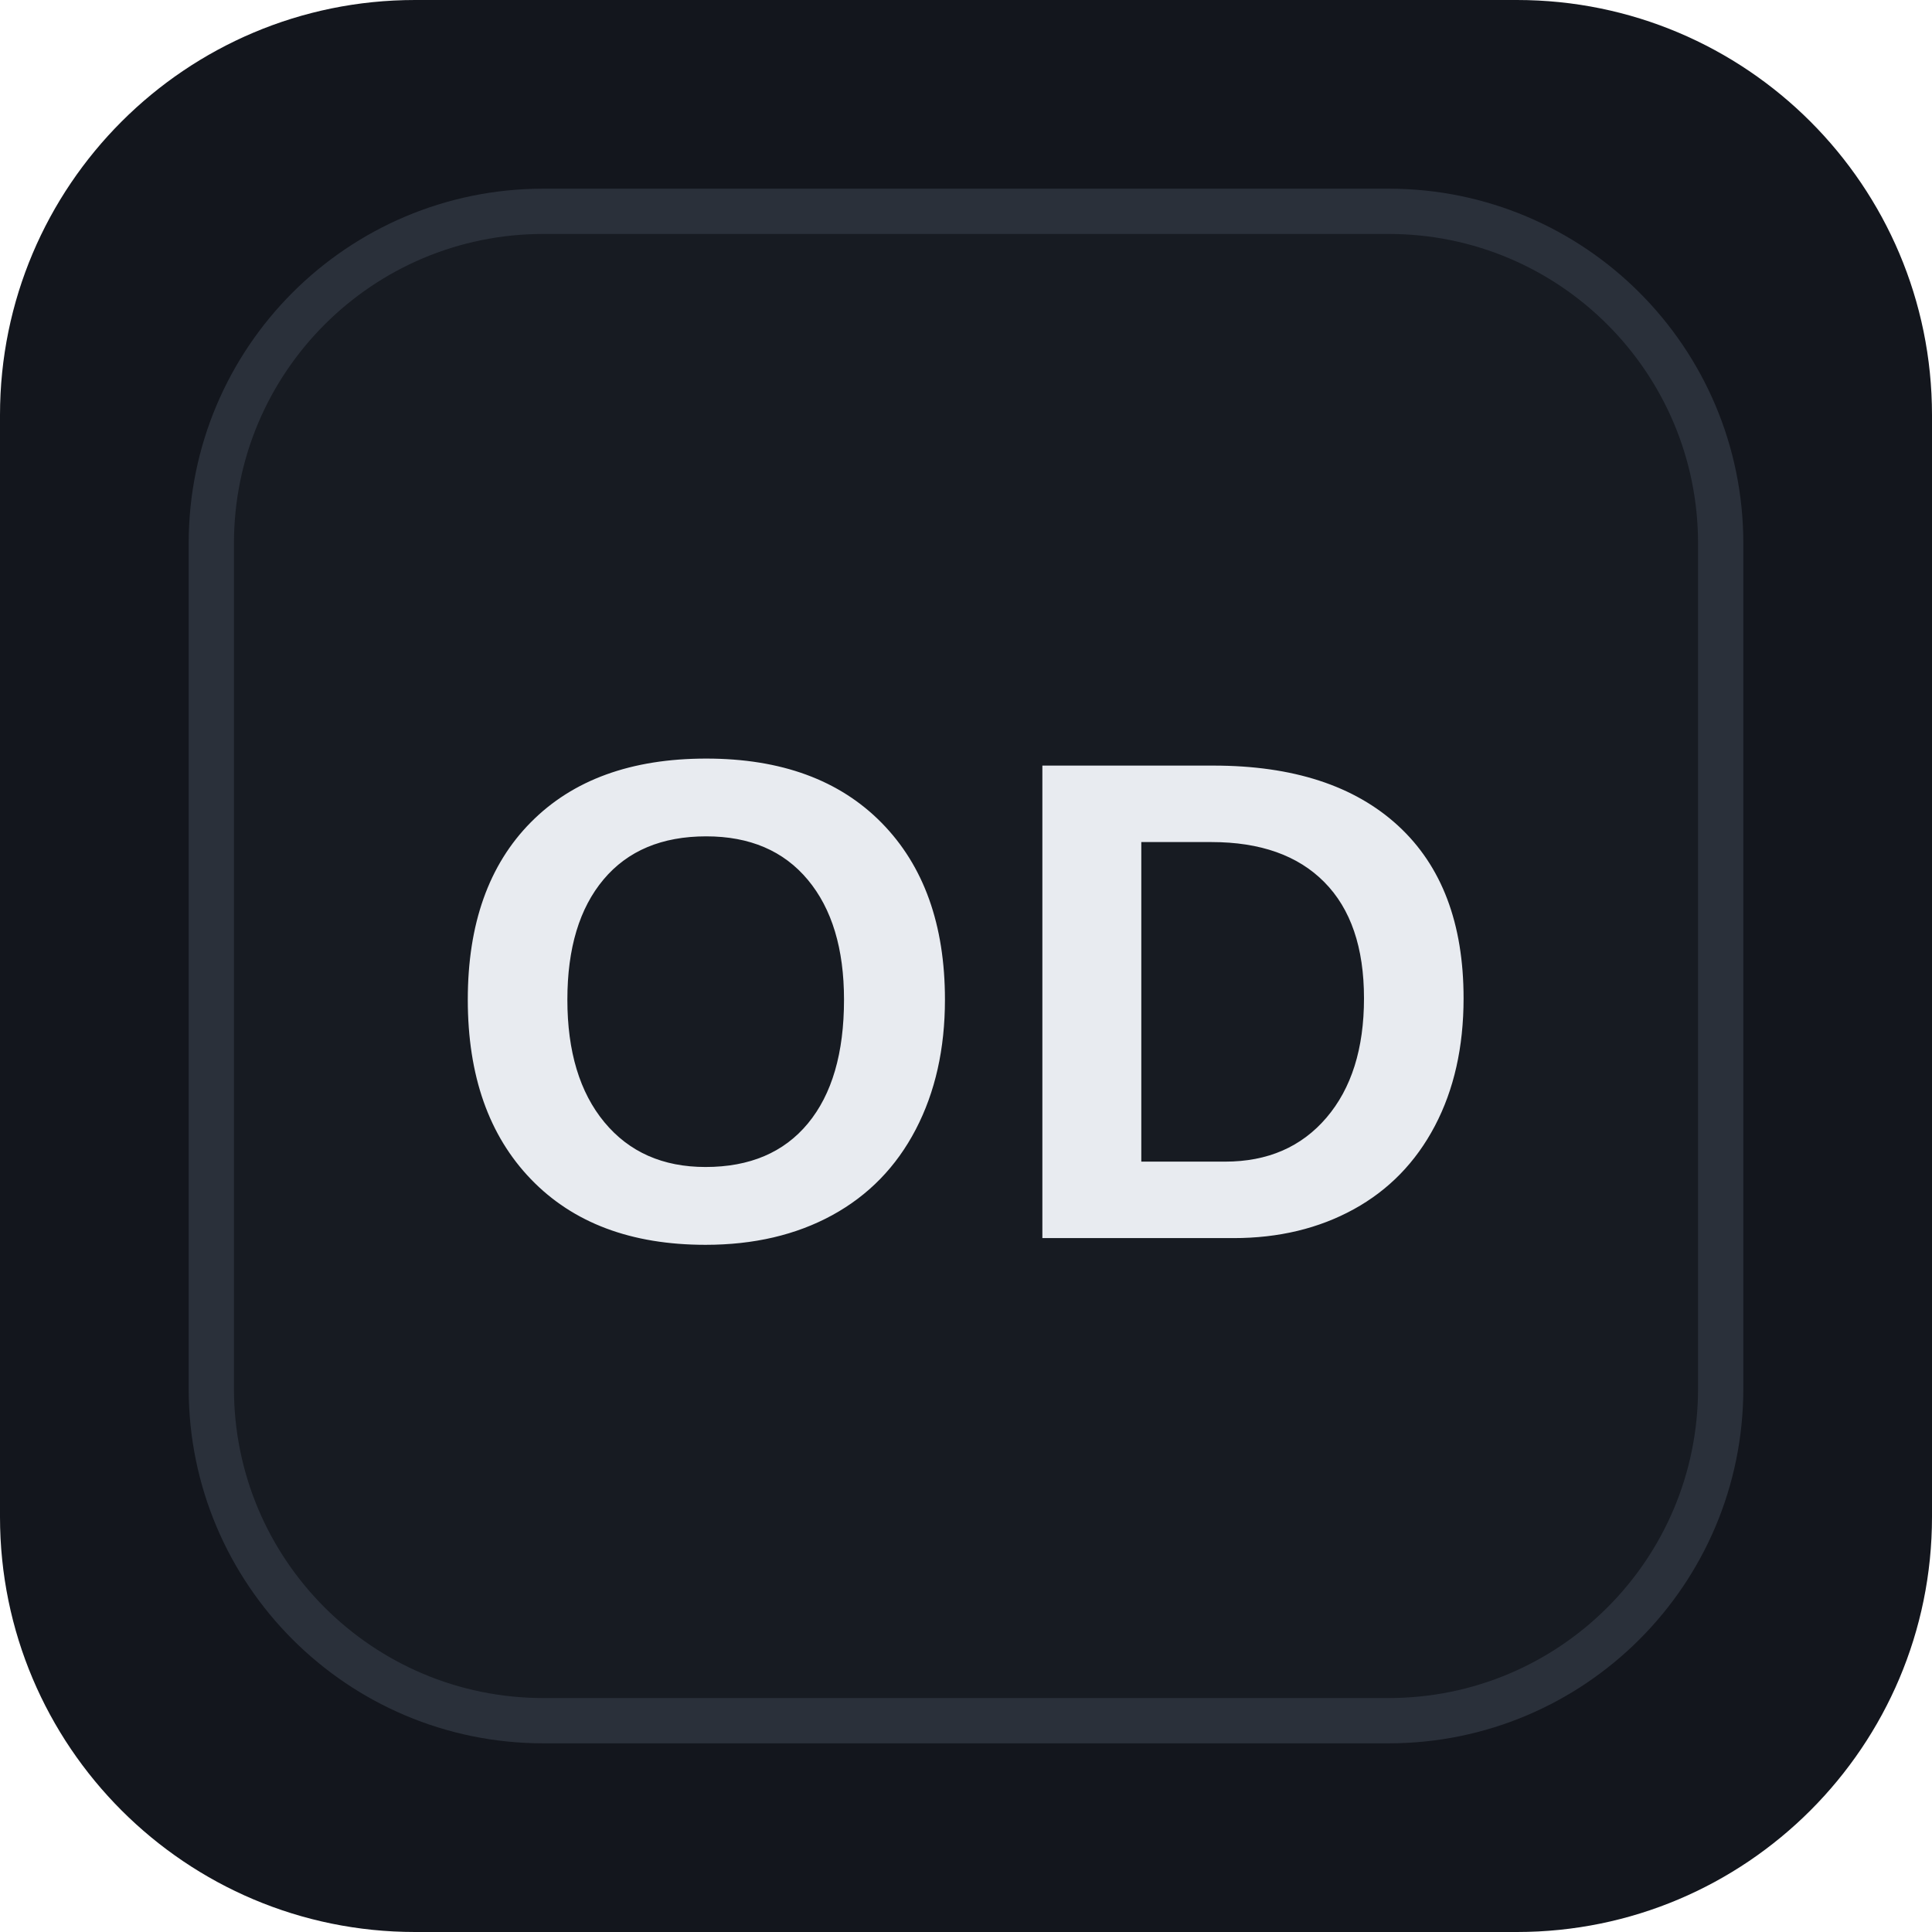
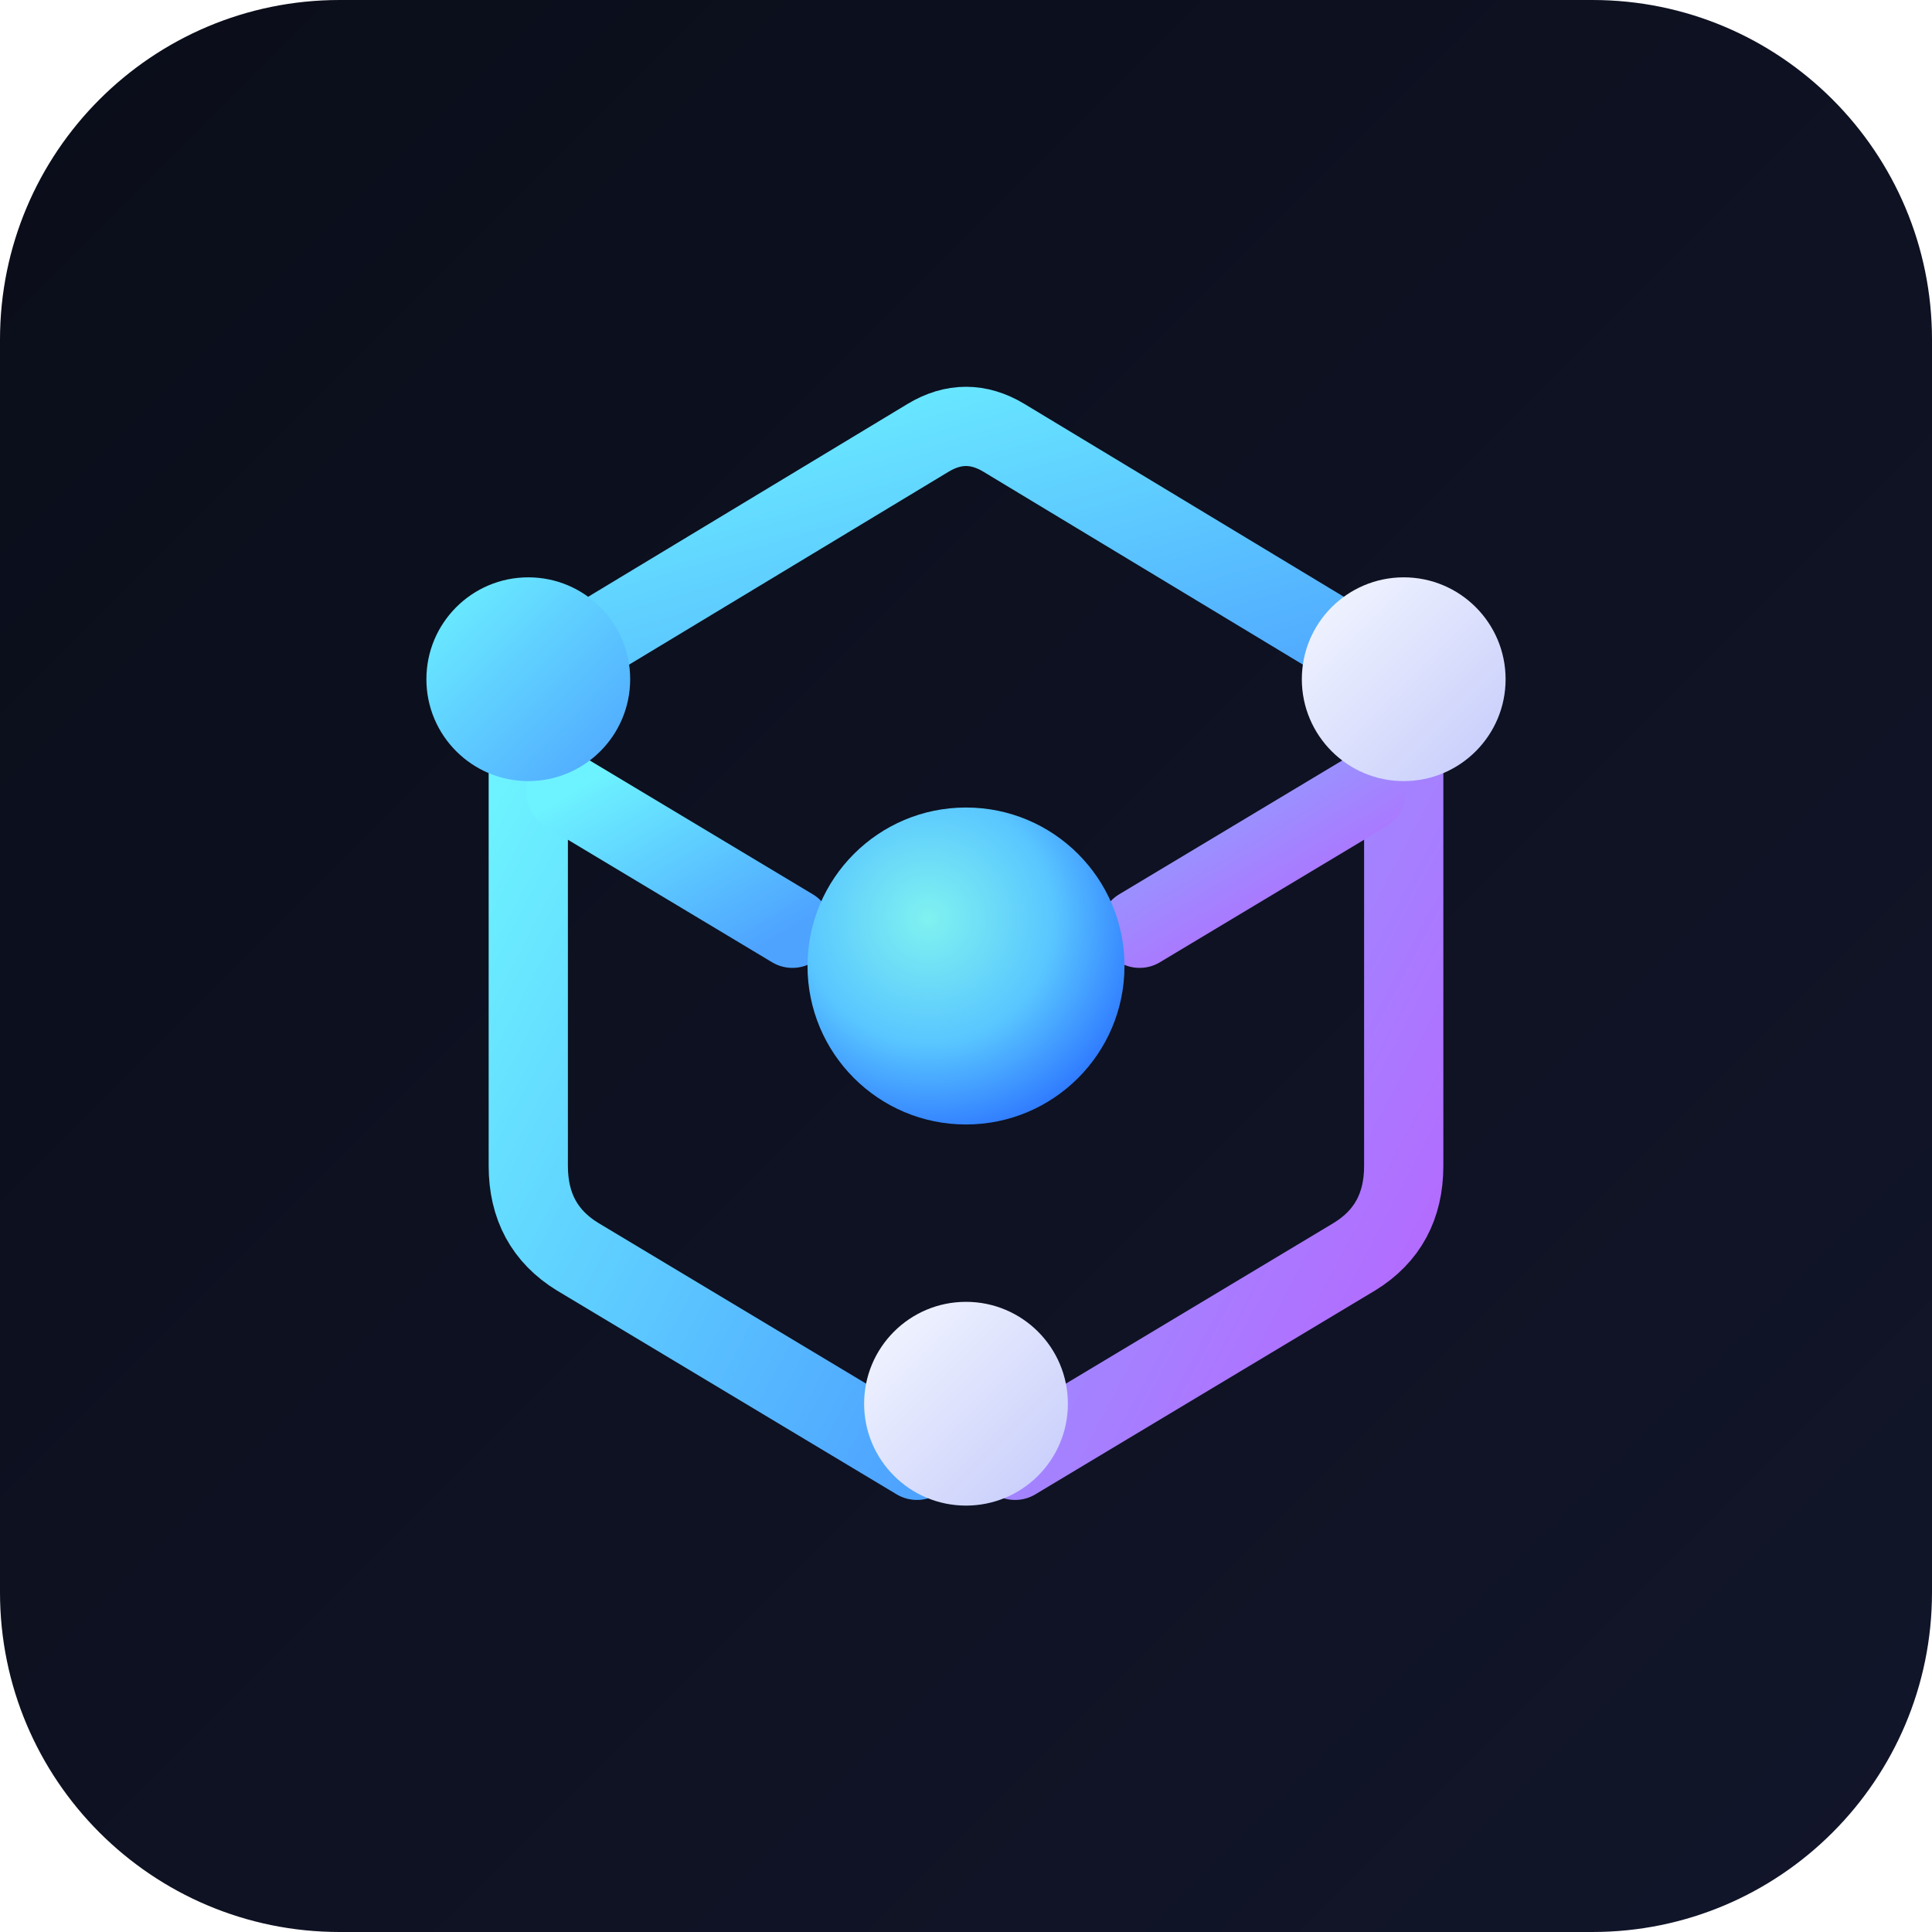
- <svg xmlns="http://www.w3.org/2000/svg" viewBox="0 0 512 512">
-   <rect width="512" height="512" rx="110" fill="#13161d" />
-   <rect x="56" y="56" width="400" height="400" rx="88" fill="#171b22" stroke="#2a303a" stroke-width="12" />
-   <text x="50%" y="54%" text-anchor="middle" dominant-baseline="middle" font-family="system-ui, -apple-system, Segoe UI, Arial, sans-serif" font-size="182" font-weight="700" fill="#e8ebf0" letter-spacing="6">OD</text>
+ <svg xmlns="http://www.w3.org/2000/svg" viewBox="0 0 1024 1024" role="img" aria-label="Operations logo">
+   <defs>
+     <linearGradient id="bg" x1="0%" y1="0%" x2="100%" y2="100%">
+       <stop offset="0%" stop-color="#0a0d19" />
+       <stop offset="100%" stop-color="#12162a" />
+     </linearGradient>
+     <linearGradient id="cyanBlue" x1="0%" y1="0%" x2="100%" y2="100%">
+       <stop offset="0%" stop-color="#6df3ff" />
+       <stop offset="100%" stop-color="#4ea3ff" />
+     </linearGradient>
+     <linearGradient id="bluePurple" x1="0%" y1="0%" x2="100%" y2="100%">
+       <stop offset="0%" stop-color="#8ca6ff" />
+       <stop offset="100%" stop-color="#b864ff" />
+     </linearGradient>
+     <linearGradient id="softWhite" x1="0%" y1="0%" x2="100%" y2="100%">
+       <stop offset="0%" stop-color="#f5f8ff" />
+       <stop offset="100%" stop-color="#c4cafb" />
+     </linearGradient>
+     <radialGradient id="center" cx="38%" cy="35%" r="72%">
+       <stop offset="0%" stop-color="#7ff2f0" />
+       <stop offset="55%" stop-color="#59c6ff" />
+       <stop offset="100%" stop-color="#2c74ff" />
+     </radialGradient>
+   </defs>
+   <rect width="1024" height="1024" rx="180" fill="url(#bg)" />
+   <g fill="none" stroke-linecap="round" stroke-linejoin="round" stroke-width="42">
+     <path d="M280 360 L492 232 Q512 220 532 232 L744 360" stroke="url(#cyanBlue)" />
+     <path d="M280 384 L280 618 Q280 650 306 666 L486 774" stroke="url(#cyanBlue)" />
+     <path d="M744 384 L744 618 Q744 650 718 666 L538 774" stroke="url(#bluePurple)" />
+     <path d="M300 420 L420 492" stroke="url(#cyanBlue)" />
+     <path d="M724 420 L604 492" stroke="url(#bluePurple)" />
+     <path d="M512 744 L512 604" stroke="url(#bluePurple)" />
+   </g>
+   <g>
+     <circle cx="280" cy="360" r="54" fill="url(#cyanBlue)" />
+     <circle cx="744" cy="360" r="54" fill="url(#softWhite)" />
+     <circle cx="512" cy="512" r="84" fill="url(#center)" />
+     <circle cx="512" cy="744" r="54" fill="url(#softWhite)" />
+   </g>
</svg>
